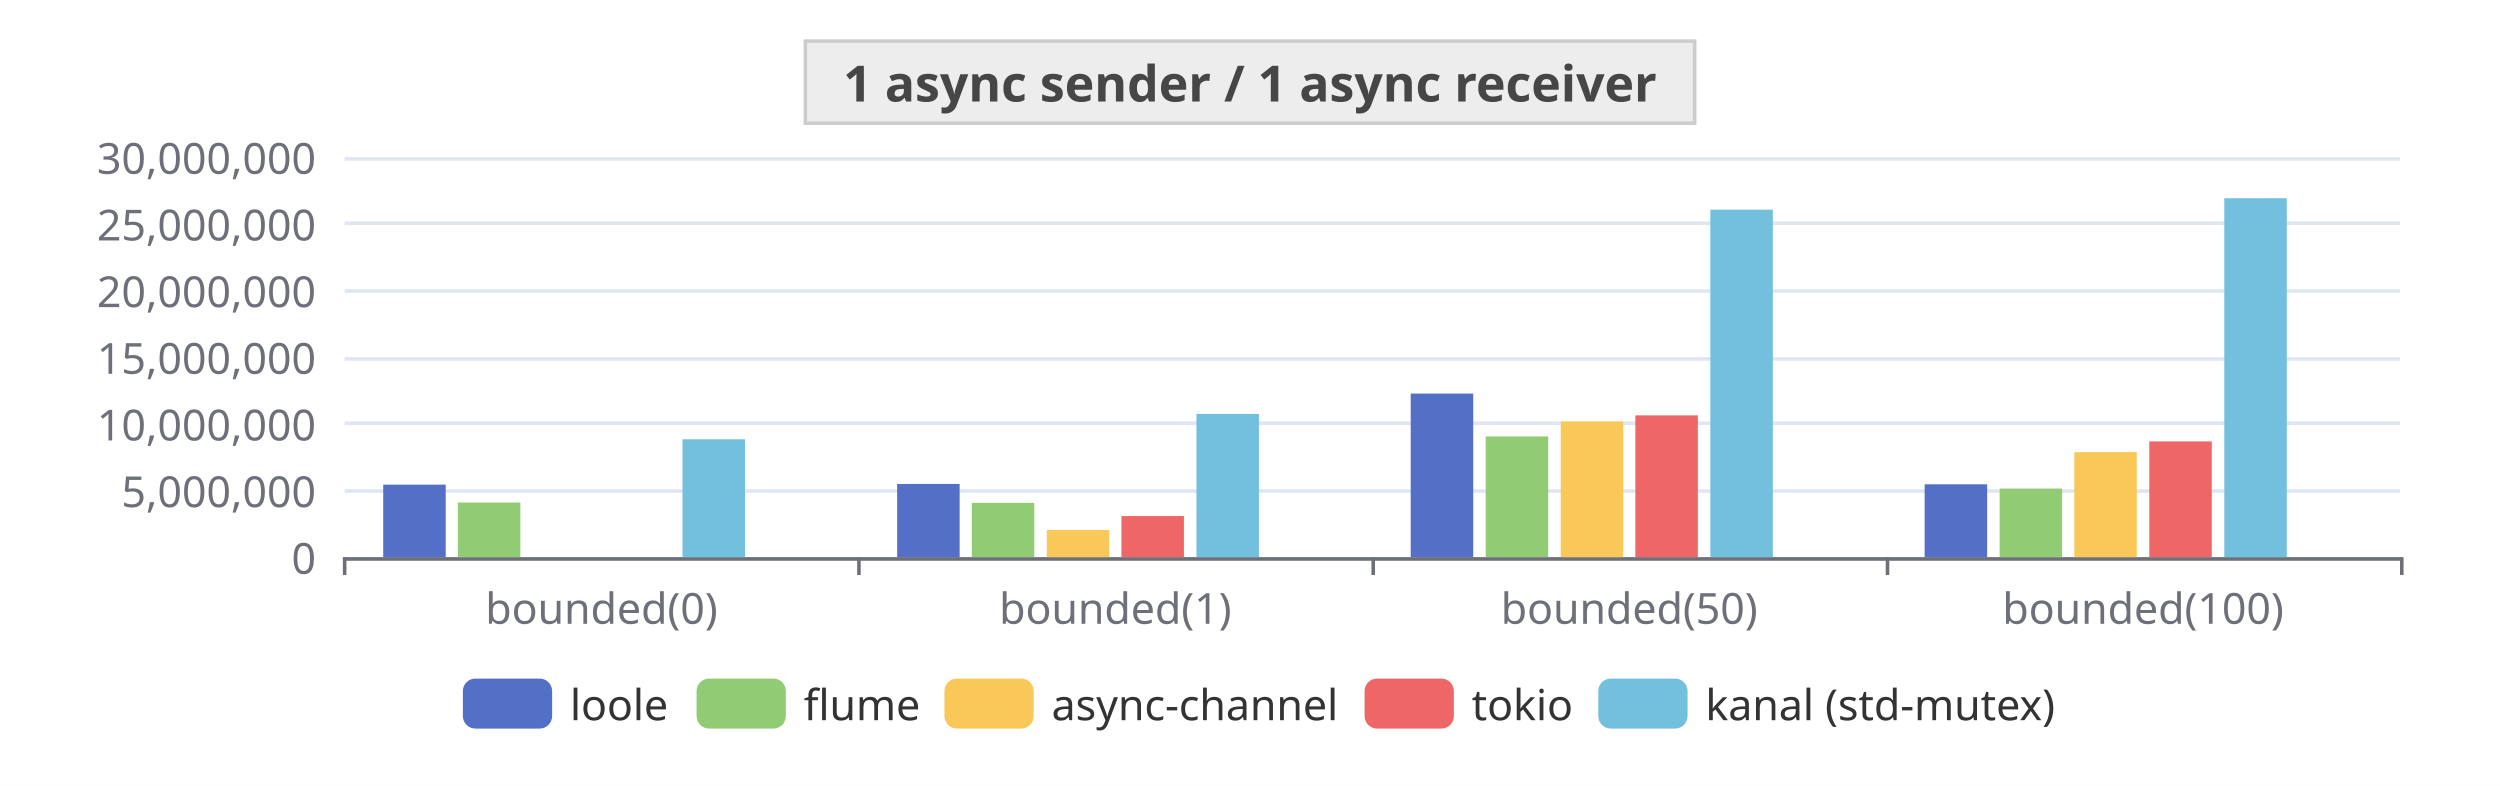
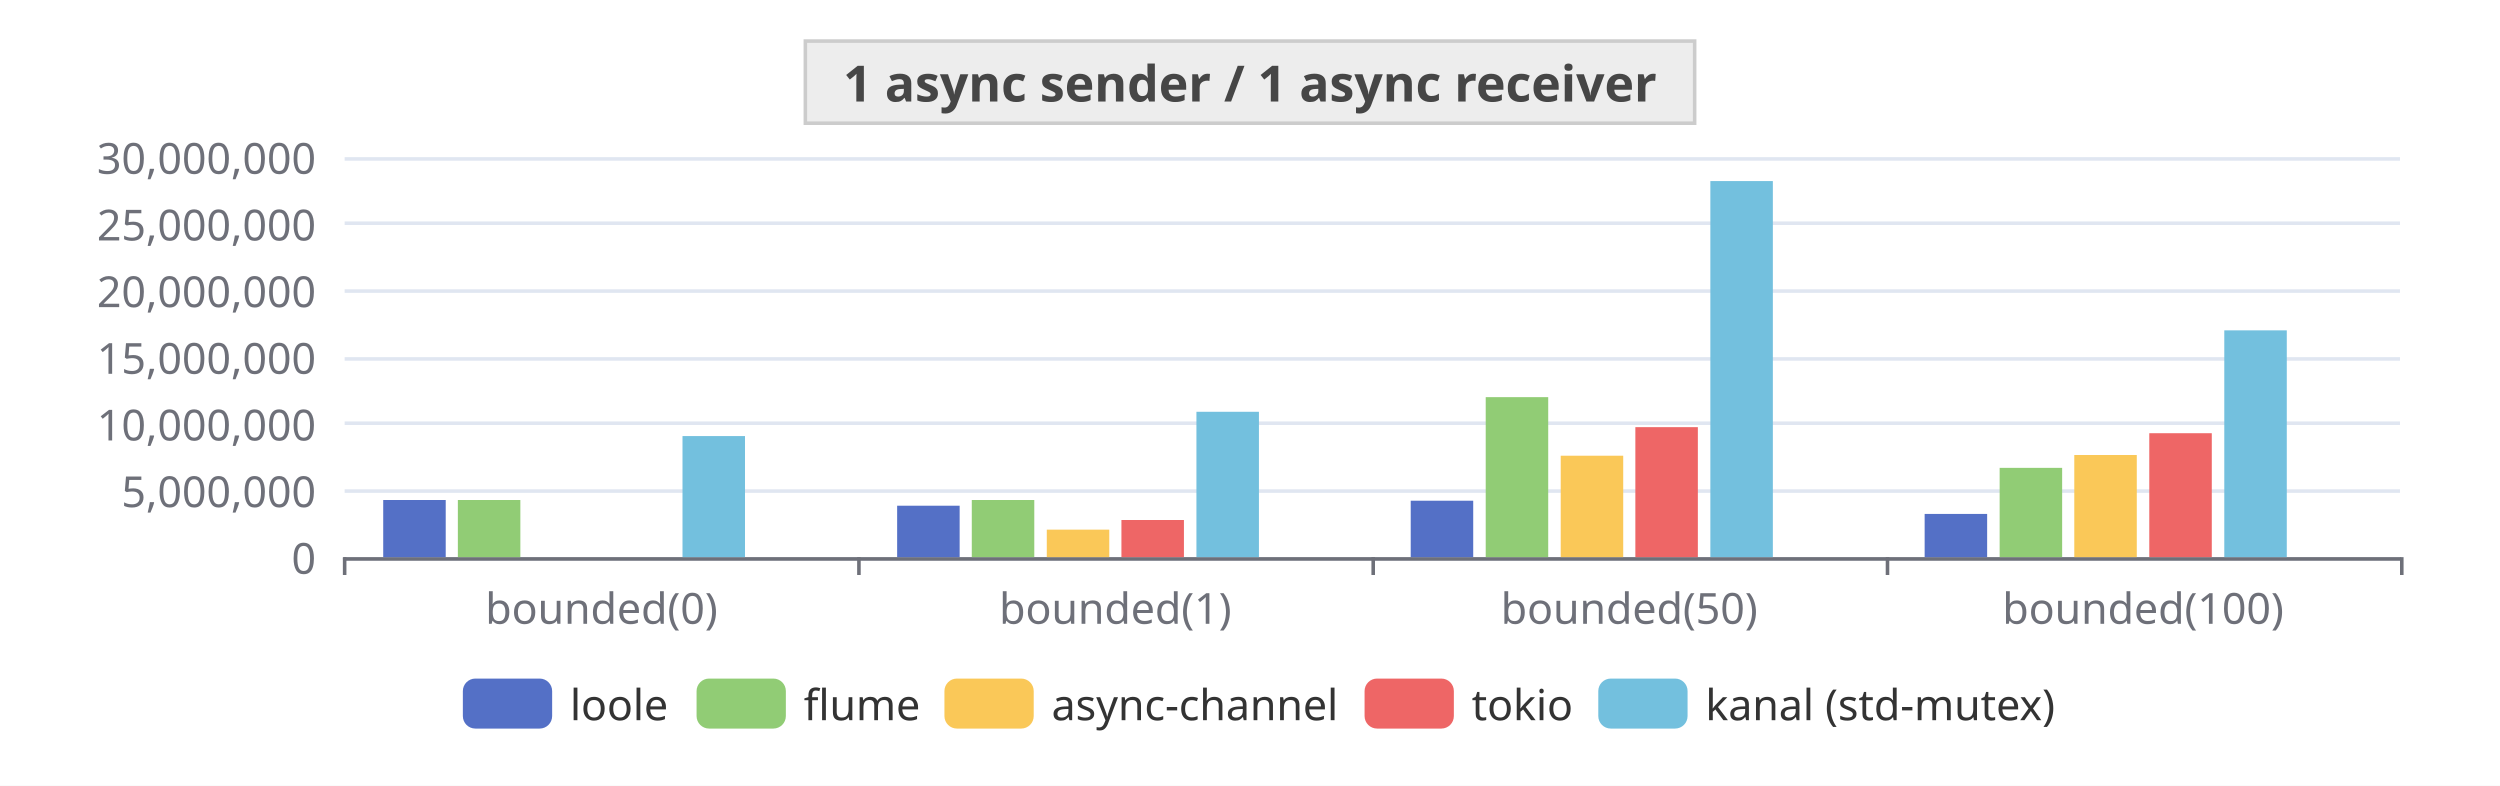
<svg xmlns="http://www.w3.org/2000/svg" width="700" height="220" version="1.1" baseProfile="full" viewBox="0 0 700 220">
-   <rect width="700" height="220" x="0" y="0" id="0" fill="white" />
-   <path d="M96.5 156.5L672 156.5" fill="none" stroke="#E0E6F1" />
-   <path d="M96.5 137.5L672 137.5" fill="none" stroke="#E0E6F1" />
-   <path d="M96.5 118.5L672 118.5" fill="none" stroke="#E0E6F1" />
-   <path d="M96.5 100.5L672 100.5" fill="none" stroke="#E0E6F1" />
-   <path d="M96.5 81.5L672 81.5" fill="none" stroke="#E0E6F1" />
-   <path d="M96.5 62.5L672 62.5" fill="none" stroke="#E0E6F1" />
-   <path d="M96.5 44.5L672 44.5" fill="none" stroke="#E0E6F1" />
-   <path d="M96.5 156.5L672 156.5" fill="none" stroke="#6E7079" stroke-linecap="round" />
-   <path d="M96.5 156L96.5 161" fill="none" stroke="#6E7079" />
-   <path d="M240.5 156L240.5 161" fill="none" stroke="#6E7079" />
-   <path d="M384.5 156L384.5 161" fill="none" stroke="#6E7079" />
-   <path d="M528.5 156L528.5 161" fill="none" stroke="#6E7079" />
-   <path d="M672.5 156L672.5 161" fill="none" stroke="#6E7079" />
+   <rect width="700" height="220" x="0" y="0" fill="white" />
+   <path d="M96.5 156.5L672 156.5" fill="none" pointer-events="visible" stroke="#E0E6F1" class="zr9-cls-72" />
+   <path d="M96.5 137.5L672 137.5" fill="none" pointer-events="visible" stroke="#E0E6F1" class="zr9-cls-72" />
+   <path d="M96.5 118.5L672 118.5" fill="none" pointer-events="visible" stroke="#E0E6F1" class="zr9-cls-72" />
+   <path d="M96.5 100.5L672 100.5" fill="none" pointer-events="visible" stroke="#E0E6F1" class="zr9-cls-72" />
+   <path d="M96.5 81.5L672 81.5" fill="none" pointer-events="visible" stroke="#E0E6F1" class="zr9-cls-72" />
+   <path d="M96.5 62.5L672 62.5" fill="none" pointer-events="visible" stroke="#E0E6F1" class="zr9-cls-72" />
+   <path d="M96.5 44.5L672 44.5" fill="none" pointer-events="visible" stroke="#E0E6F1" class="zr9-cls-72" />
+   <path d="M96.5 156.5L672 156.5" fill="none" pointer-events="visible" stroke="#6E7079" stroke-linecap="round" class="zr9-cls-72" />
+   <path d="M96.5 156L96.5 161" fill="none" pointer-events="visible" stroke="#6E7079" class="zr9-cls-72" />
+   <path d="M240.5 156L240.5 161" fill="none" pointer-events="visible" stroke="#6E7079" class="zr9-cls-72" />
+   <path d="M384.5 156L384.5 161" fill="none" pointer-events="visible" stroke="#6E7079" class="zr9-cls-72" />
+   <path d="M528.5 156L528.5 161" fill="none" pointer-events="visible" stroke="#6E7079" class="zr9-cls-72" />
+   <path d="M672.5 156L672.5 161" fill="none" pointer-events="visible" stroke="#6E7079" class="zr9-cls-72" />
  <text dominant-baseline="central" text-anchor="end" style="font-size:12px;font-family:sans-serif;" transform="translate(88.48 156)" fill="#6E7079">0</text>
  <text dominant-baseline="central" text-anchor="end" style="font-size:12px;font-family:sans-serif;" transform="translate(88.48 137.3333)" fill="#6E7079">5,000,000</text>
  <text dominant-baseline="central" text-anchor="end" style="font-size:12px;font-family:sans-serif;" transform="translate(88.48 118.6667)" fill="#6E7079">10,000,000</text>
  <text dominant-baseline="central" text-anchor="end" style="font-size:12px;font-family:sans-serif;" transform="translate(88.48 100)" fill="#6E7079">15,000,000</text>
  <text dominant-baseline="central" text-anchor="end" style="font-size:12px;font-family:sans-serif;" transform="translate(88.48 81.3333)" fill="#6E7079">20,000,000</text>
  <text dominant-baseline="central" text-anchor="end" style="font-size:12px;font-family:sans-serif;" transform="translate(88.48 62.6667)" fill="#6E7079">25,000,000</text>
  <text dominant-baseline="central" text-anchor="end" style="font-size:12px;font-family:sans-serif;" transform="translate(88.48 44)" fill="#6E7079">30,000,000</text>
  <text dominant-baseline="central" text-anchor="middle" style="font-size:12px;font-family:sans-serif;" y="6" transform="translate(168.42 164)" fill="#6E7079">bounded(0)</text>
  <text dominant-baseline="central" text-anchor="middle" style="font-size:12px;font-family:sans-serif;" y="6" transform="translate(312.3 164)" fill="#6E7079">bounded(1)</text>
  <text dominant-baseline="central" text-anchor="middle" style="font-size:12px;font-family:sans-serif;" y="6" transform="translate(456.18 164)" fill="#6E7079">bounded(50)</text>
  <text dominant-baseline="central" text-anchor="middle" style="font-size:12px;font-family:sans-serif;" y="6" transform="translate(600.06 164)" fill="#6E7079">bounded(100)</text>
-   <path d="M107.3 156l17.5 0l0 -20.3l-17.5 0Z" fill="#5470c6" />
-   <path d="M251.2 156l17.5 0l0 -20.5l-17.5 0Z" fill="#5470c6" />
-   <path d="M395 156l17.5 0l0 -45.8l-17.5 0Z" fill="#5470c6" />
-   <path d="M538.9 156l17.5 0l0 -20.4l-17.5 0Z" fill="#5470c6" />
-   <path d="M128.2 156l17.5 0l0 -15.3l-17.5 0Z" fill="#91cc75" />
-   <path d="M272.1 156l17.5 0l0 -15.2l-17.5 0Z" fill="#91cc75" />
-   <path d="M416 156l17.5 0l0 -33.8l-17.5 0Z" fill="#91cc75" />
-   <path d="M559.9 156l17.5 0l0 -19.2l-17.5 0Z" fill="#91cc75" />
-   <path d="M149.2 156l17.5 0l0 0l-17.5 0Z" fill="#fac858" />
-   <path d="M293.1 156l17.5 0l0 -7.6l-17.5 0Z" fill="#fac858" />
-   <path d="M437 156l17.5 0l0 -38l-17.5 0Z" fill="#fac858" />
-   <path d="M580.8 156l17.5 0l0 -29.4l-17.5 0Z" fill="#fac858" />
-   <path d="M170.2 156l17.5 0l0 0l-17.5 0Z" fill="#ee6666" />
-   <path d="M314 156l17.5 0l0 -11.5l-17.5 0Z" fill="#ee6666" />
-   <path d="M457.9 156l17.5 0l0 -39.7l-17.5 0Z" fill="#ee6666" />
-   <path d="M601.8 156l17.5 0l0 -32.4l-17.5 0Z" fill="#ee6666" />
-   <path d="M191.1 156l17.5 0l0 -33l-17.5 0Z" fill="#73c0de" />
-   <path d="M335 156l17.5 0l0 -40.1l-17.5 0Z" fill="#73c0de" />
-   <path d="M478.9 156l17.5 0l0 -97.3l-17.5 0Z" fill="#73c0de" />
-   <path d="M622.8 156l17.5 0l0 -100.5l-17.5 0Z" fill="#73c0de" />
-   <path d="M212.1 156l17.5 0l0 0l-17.5 0Z" fill="#3ba272" />
-   <path d="M356 156l17.5 0l0 0l-17.5 0Z" fill="#3ba272" />
-   <path d="M499.9 156l17.5 0l0 0l-17.5 0Z" fill="#3ba272" />
-   <path d="M643.7 156l17.5 0l0 0l-17.5 0Z" fill="#3ba272" />
-   <path d="M-5 -5l450.8 0l0 24l-450.8 0Z" transform="translate(129.6 190)" fill="rgb(0,0,0)" fill-opacity="0" stroke="#ccc" stroke-width="0" />
-   <path d="M3.5 0L21.5 0A3.5 3.5 0 0 1 25 3.5L25 10.5A3.5 3.5 0 0 1 21.5 14L3.5 14A3.5 3.5 0 0 1 0 10.5L0 3.5A3.5 3.5 0 0 1 3.5 0" transform="translate(129.6 190)" fill="#5470c6" />
+   <path d="M107.3 156l17.5 0l0 -16l-17.5 0Z" fill="#5470c6" ecmeta_series_index="0" ecmeta_data_index="0" ecmeta_ssr_type="chart" class="zr9-cls-73" />
+   <path d="M251.2 156l17.5 0l0 -14.4l-17.5 0Z" fill="#5470c6" ecmeta_series_index="0" ecmeta_data_index="1" ecmeta_ssr_type="chart" class="zr9-cls-73" />
+   <path d="M395 156l17.5 0l0 -15.8l-17.5 0Z" fill="#5470c6" ecmeta_series_index="0" ecmeta_data_index="2" ecmeta_ssr_type="chart" class="zr9-cls-73" />
+   <path d="M538.9 156l17.5 0l0 -12.1l-17.5 0Z" fill="#5470c6" ecmeta_series_index="0" ecmeta_data_index="3" ecmeta_ssr_type="chart" class="zr9-cls-73" />
+   <path d="M128.2 156l17.5 0l0 -16l-17.5 0Z" fill="#91cc75" ecmeta_series_index="1" ecmeta_data_index="0" ecmeta_ssr_type="chart" class="zr9-cls-74" />
+   <path d="M272.1 156l17.5 0l0 -16l-17.5 0Z" fill="#91cc75" ecmeta_series_index="1" ecmeta_data_index="1" ecmeta_ssr_type="chart" class="zr9-cls-74" />
+   <path d="M416 156l17.5 0l0 -44.8l-17.5 0Z" fill="#91cc75" ecmeta_series_index="1" ecmeta_data_index="2" ecmeta_ssr_type="chart" class="zr9-cls-74" />
+   <path d="M559.9 156l17.5 0l0 -25l-17.5 0Z" fill="#91cc75" ecmeta_series_index="1" ecmeta_data_index="3" ecmeta_ssr_type="chart" class="zr9-cls-74" />
+   <path d="M149.2 156l17.5 0l0 0l-17.5 0Z" fill="#fac858" ecmeta_series_index="2" ecmeta_data_index="0" ecmeta_ssr_type="chart" class="zr9-cls-75" />
+   <path d="M293.1 156l17.5 0l0 -7.7l-17.5 0Z" fill="#fac858" ecmeta_series_index="2" ecmeta_data_index="1" ecmeta_ssr_type="chart" class="zr9-cls-75" />
+   <path d="M437 156l17.5 0l0 -28.4l-17.5 0Z" fill="#fac858" ecmeta_series_index="2" ecmeta_data_index="2" ecmeta_ssr_type="chart" class="zr9-cls-75" />
+   <path d="M580.8 156l17.5 0l0 -28.6l-17.5 0Z" fill="#fac858" ecmeta_series_index="2" ecmeta_data_index="3" ecmeta_ssr_type="chart" class="zr9-cls-75" />
+   <path d="M170.2 156l17.5 0l0 0l-17.5 0Z" fill="#ee6666" ecmeta_series_index="3" ecmeta_data_index="0" ecmeta_ssr_type="chart" class="zr9-cls-76" />
+   <path d="M314 156l17.5 0l0 -10.4l-17.5 0Z" fill="#ee6666" ecmeta_series_index="3" ecmeta_data_index="1" ecmeta_ssr_type="chart" class="zr9-cls-76" />
+   <path d="M457.9 156l17.5 0l0 -36.4l-17.5 0Z" fill="#ee6666" ecmeta_series_index="3" ecmeta_data_index="2" ecmeta_ssr_type="chart" class="zr9-cls-76" />
+   <path d="M601.8 156l17.5 0l0 -34.7l-17.5 0Z" fill="#ee6666" ecmeta_series_index="3" ecmeta_data_index="3" ecmeta_ssr_type="chart" class="zr9-cls-76" />
+   <path d="M191.1 156l17.5 0l0 -33.9l-17.5 0Z" fill="#73c0de" ecmeta_series_index="4" ecmeta_data_index="0" ecmeta_ssr_type="chart" class="zr9-cls-77" />
+   <path d="M335 156l17.5 0l0 -40.7l-17.5 0Z" fill="#73c0de" ecmeta_series_index="4" ecmeta_data_index="1" ecmeta_ssr_type="chart" class="zr9-cls-77" />
+   <path d="M478.9 156l17.5 0l0 -105.3l-17.5 0Z" fill="#73c0de" ecmeta_series_index="4" ecmeta_data_index="2" ecmeta_ssr_type="chart" class="zr9-cls-77" />
+   <path d="M622.8 156l17.5 0l0 -63.5l-17.5 0Z" fill="#73c0de" ecmeta_series_index="4" ecmeta_data_index="3" ecmeta_ssr_type="chart" class="zr9-cls-77" />
+   <path d="M212.1 156l17.5 0l0 0l-17.5 0Z" fill="#3ba272" ecmeta_series_index="5" ecmeta_data_index="0" ecmeta_ssr_type="chart" class="zr9-cls-78" />
+   <path d="M356 156l17.5 0l0 0l-17.5 0Z" fill="#3ba272" ecmeta_series_index="5" ecmeta_data_index="1" ecmeta_ssr_type="chart" class="zr9-cls-78" />
+   <path d="M499.9 156l17.5 0l0 0l-17.5 0Z" fill="#3ba272" ecmeta_series_index="5" ecmeta_data_index="2" ecmeta_ssr_type="chart" class="zr9-cls-78" />
+   <path d="M643.7 156l17.5 0l0 0l-17.5 0Z" fill="#3ba272" ecmeta_series_index="5" ecmeta_data_index="3" ecmeta_ssr_type="chart" class="zr9-cls-78" />
+   <path d="M-5 -5l450.8 0l0 24l-450.8 0Z" transform="translate(129.6 190)" fill="rgb(0,0,0)" fill-opacity="0" stroke="#ccc" stroke-width="0" class="zr9-cls-72" />
+   <path d="M3.5 0L21.5 0A3.5 3.5 0 0 1 25 3.5L25 10.5A3.5 3.5 0 0 1 21.5 14L3.5 14A3.5 3.5 0 0 1 0 10.5L0 3.5A3.5 3.5 0 0 1 3.5 0" transform="translate(129.6 190)" fill="#5470c6" ecmeta_series_index="0" ecmeta_data_index="0" ecmeta_ssr_type="legend" ecmeta_silent="true" class="zr9-cls-72" />
  <text dominant-baseline="central" text-anchor="start" style="font-size:12px;font-family:sans-serif;" x="30" y="7" transform="translate(129.6 190)" fill="#333">loole</text>
-   <path d="M3.5 0L21.5 0A3.5 3.5 0 0 1 25 3.5L25 10.5A3.5 3.5 0 0 1 21.5 14L3.5 14A3.5 3.5 0 0 1 0 10.5L0 3.5A3.5 3.5 0 0 1 3.5 0" transform="translate(195.04 190)" fill="#91cc75" />
+   <path d="M0 0l55.4 0l0 14l-55.4 0Z" transform="translate(129.6 190)" fill="none" pointer-events="visible" ecmeta_series_index="0" ecmeta_data_index="0" ecmeta_ssr_type="legend" class="zr9-cls-79" />
+   <path d="M3.5 0L21.5 0A3.5 3.5 0 0 1 25 3.5L25 10.5A3.5 3.5 0 0 1 21.5 14L3.5 14A3.5 3.5 0 0 1 0 10.5L0 3.5A3.5 3.5 0 0 1 3.5 0" transform="translate(195.04 190)" fill="#91cc75" ecmeta_series_index="1" ecmeta_data_index="1" ecmeta_ssr_type="legend" ecmeta_silent="true" class="zr9-cls-72" />
  <text dominant-baseline="central" text-anchor="start" style="font-size:12px;font-family:sans-serif;" x="30" y="7" transform="translate(195.04 190)" fill="#333">flume</text>
-   <path d="M3.5 0L21.5 0A3.5 3.5 0 0 1 25 3.5L25 10.5A3.5 3.5 0 0 1 21.5 14L3.5 14A3.5 3.5 0 0 1 0 10.5L0 3.5A3.5 3.5 0 0 1 3.5 0" transform="translate(264.44 190)" fill="#fac858" />
+   <path d="M0 0l59.4 0l0 14l-59.4 0Z" transform="translate(195.04 190)" fill="none" pointer-events="visible" ecmeta_series_index="1" ecmeta_data_index="1" ecmeta_ssr_type="legend" class="zr9-cls-79" />
+   <path d="M3.5 0L21.5 0A3.5 3.5 0 0 1 25 3.5L25 10.5A3.5 3.5 0 0 1 21.5 14L3.5 14A3.5 3.5 0 0 1 0 10.5L0 3.5A3.5 3.5 0 0 1 3.5 0" transform="translate(264.44 190)" fill="#fac858" ecmeta_series_index="2" ecmeta_data_index="2" ecmeta_ssr_type="legend" ecmeta_silent="true" class="zr9-cls-72" />
  <text dominant-baseline="central" text-anchor="start" style="font-size:12px;font-family:sans-serif;" x="30" y="7" transform="translate(264.44 190)" fill="#333">async-channel</text>
-   <path d="M3.5 0L21.5 0A3.5 3.5 0 0 1 25 3.5L25 10.5A3.5 3.5 0 0 1 21.5 14L3.5 14A3.5 3.5 0 0 1 0 10.5L0 3.5A3.5 3.5 0 0 1 3.5 0" transform="translate(382.08 190)" fill="#ee6666" />
+   <path d="M0 0l107.6 0l0 14l-107.6 0Z" transform="translate(264.44 190)" fill="none" pointer-events="visible" ecmeta_series_index="2" ecmeta_data_index="2" ecmeta_ssr_type="legend" class="zr9-cls-79" />
+   <path d="M3.5 0L21.5 0A3.5 3.5 0 0 1 25 3.5L25 10.5A3.5 3.5 0 0 1 21.5 14L3.5 14A3.5 3.5 0 0 1 0 10.5L0 3.5A3.5 3.5 0 0 1 3.5 0" transform="translate(382.08 190)" fill="#ee6666" ecmeta_series_index="3" ecmeta_data_index="3" ecmeta_ssr_type="legend" ecmeta_silent="true" class="zr9-cls-72" />
  <text dominant-baseline="central" text-anchor="start" style="font-size:12px;font-family:sans-serif;" x="30" y="7" transform="translate(382.08 190)" fill="#333">tokio</text>
-   <path d="M3.5 0L21.5 0A3.5 3.5 0 0 1 25 3.5L25 10.5A3.5 3.5 0 0 1 21.5 14L3.5 14A3.5 3.5 0 0 1 0 10.5L0 3.5A3.5 3.5 0 0 1 3.5 0" transform="translate(447.52 190)" fill="#73c0de" />
+   <path d="M0 0l55.4 0l0 14l-55.4 0Z" transform="translate(382.08 190)" fill="none" pointer-events="visible" ecmeta_series_index="3" ecmeta_data_index="3" ecmeta_ssr_type="legend" class="zr9-cls-79" />
+   <path d="M3.5 0L21.5 0A3.5 3.5 0 0 1 25 3.5L25 10.5A3.5 3.5 0 0 1 21.5 14L3.5 14A3.5 3.5 0 0 1 0 10.5L0 3.5A3.5 3.5 0 0 1 3.5 0" transform="translate(447.52 190)" fill="#73c0de" ecmeta_series_index="4" ecmeta_data_index="4" ecmeta_ssr_type="legend" ecmeta_silent="true" class="zr9-cls-72" />
  <text dominant-baseline="central" text-anchor="start" style="font-size:12px;font-family:sans-serif;" xml:space="preserve" x="30" y="7" transform="translate(447.52 190)" fill="#333">kanal (std-mutex)</text>
-   <path d="M-124.5 -4.5l249 0l0 23l-249 0Z" transform="translate(350 16)" fill="#ddd8" stroke="#ccc" />
+   <path d="M0 0l122.9 0l0 14l-122.9 0Z" transform="translate(447.52 190)" fill="none" pointer-events="visible" ecmeta_series_index="4" ecmeta_data_index="4" ecmeta_ssr_type="legend" class="zr9-cls-79" />
+   <path d="M-124.5 -4.5l249 0l0 23l-249 0Z" transform="translate(350 16)" fill="#ddd8" stroke="#ccc" class="zr9-cls-72" />
  <text dominant-baseline="central" text-anchor="middle" style="font-size:14px;font-family:sans-serif;font-weight:bold;" xml:space="preserve" y="7" transform="translate(350 16)" fill="#464646">1 async sender / 1 async receiver</text>
+   <style>
+ .zr9-cls-72:hover {
+ pointer-events:none;
+ }
+ .zr9-cls-73:hover {
+ cursor:pointer;
+ fill:rgba(92,123,217,1);
+ }
+ .zr9-cls-74:hover {
+ cursor:pointer;
+ fill:rgba(159,224,128,1);
+ }
+ .zr9-cls-75:hover {
+ cursor:pointer;
+ fill:rgba(255,220,96,1);
+ }
+ .zr9-cls-76:hover {
+ cursor:pointer;
+ fill:rgba(255,112,112,1);
+ }
+ .zr9-cls-77:hover {
+ cursor:pointer;
+ fill:rgba(126,211,244,1);
+ }
+ .zr9-cls-78:hover {
+ cursor:pointer;
+ fill:rgba(64,178,125,1);
+ }
+ .zr9-cls-79:hover {
+ cursor:pointer;
+ fill:rgba(0,0,0,0);
+ }
+ 
+ 
+ 
+ </style>
</svg>
